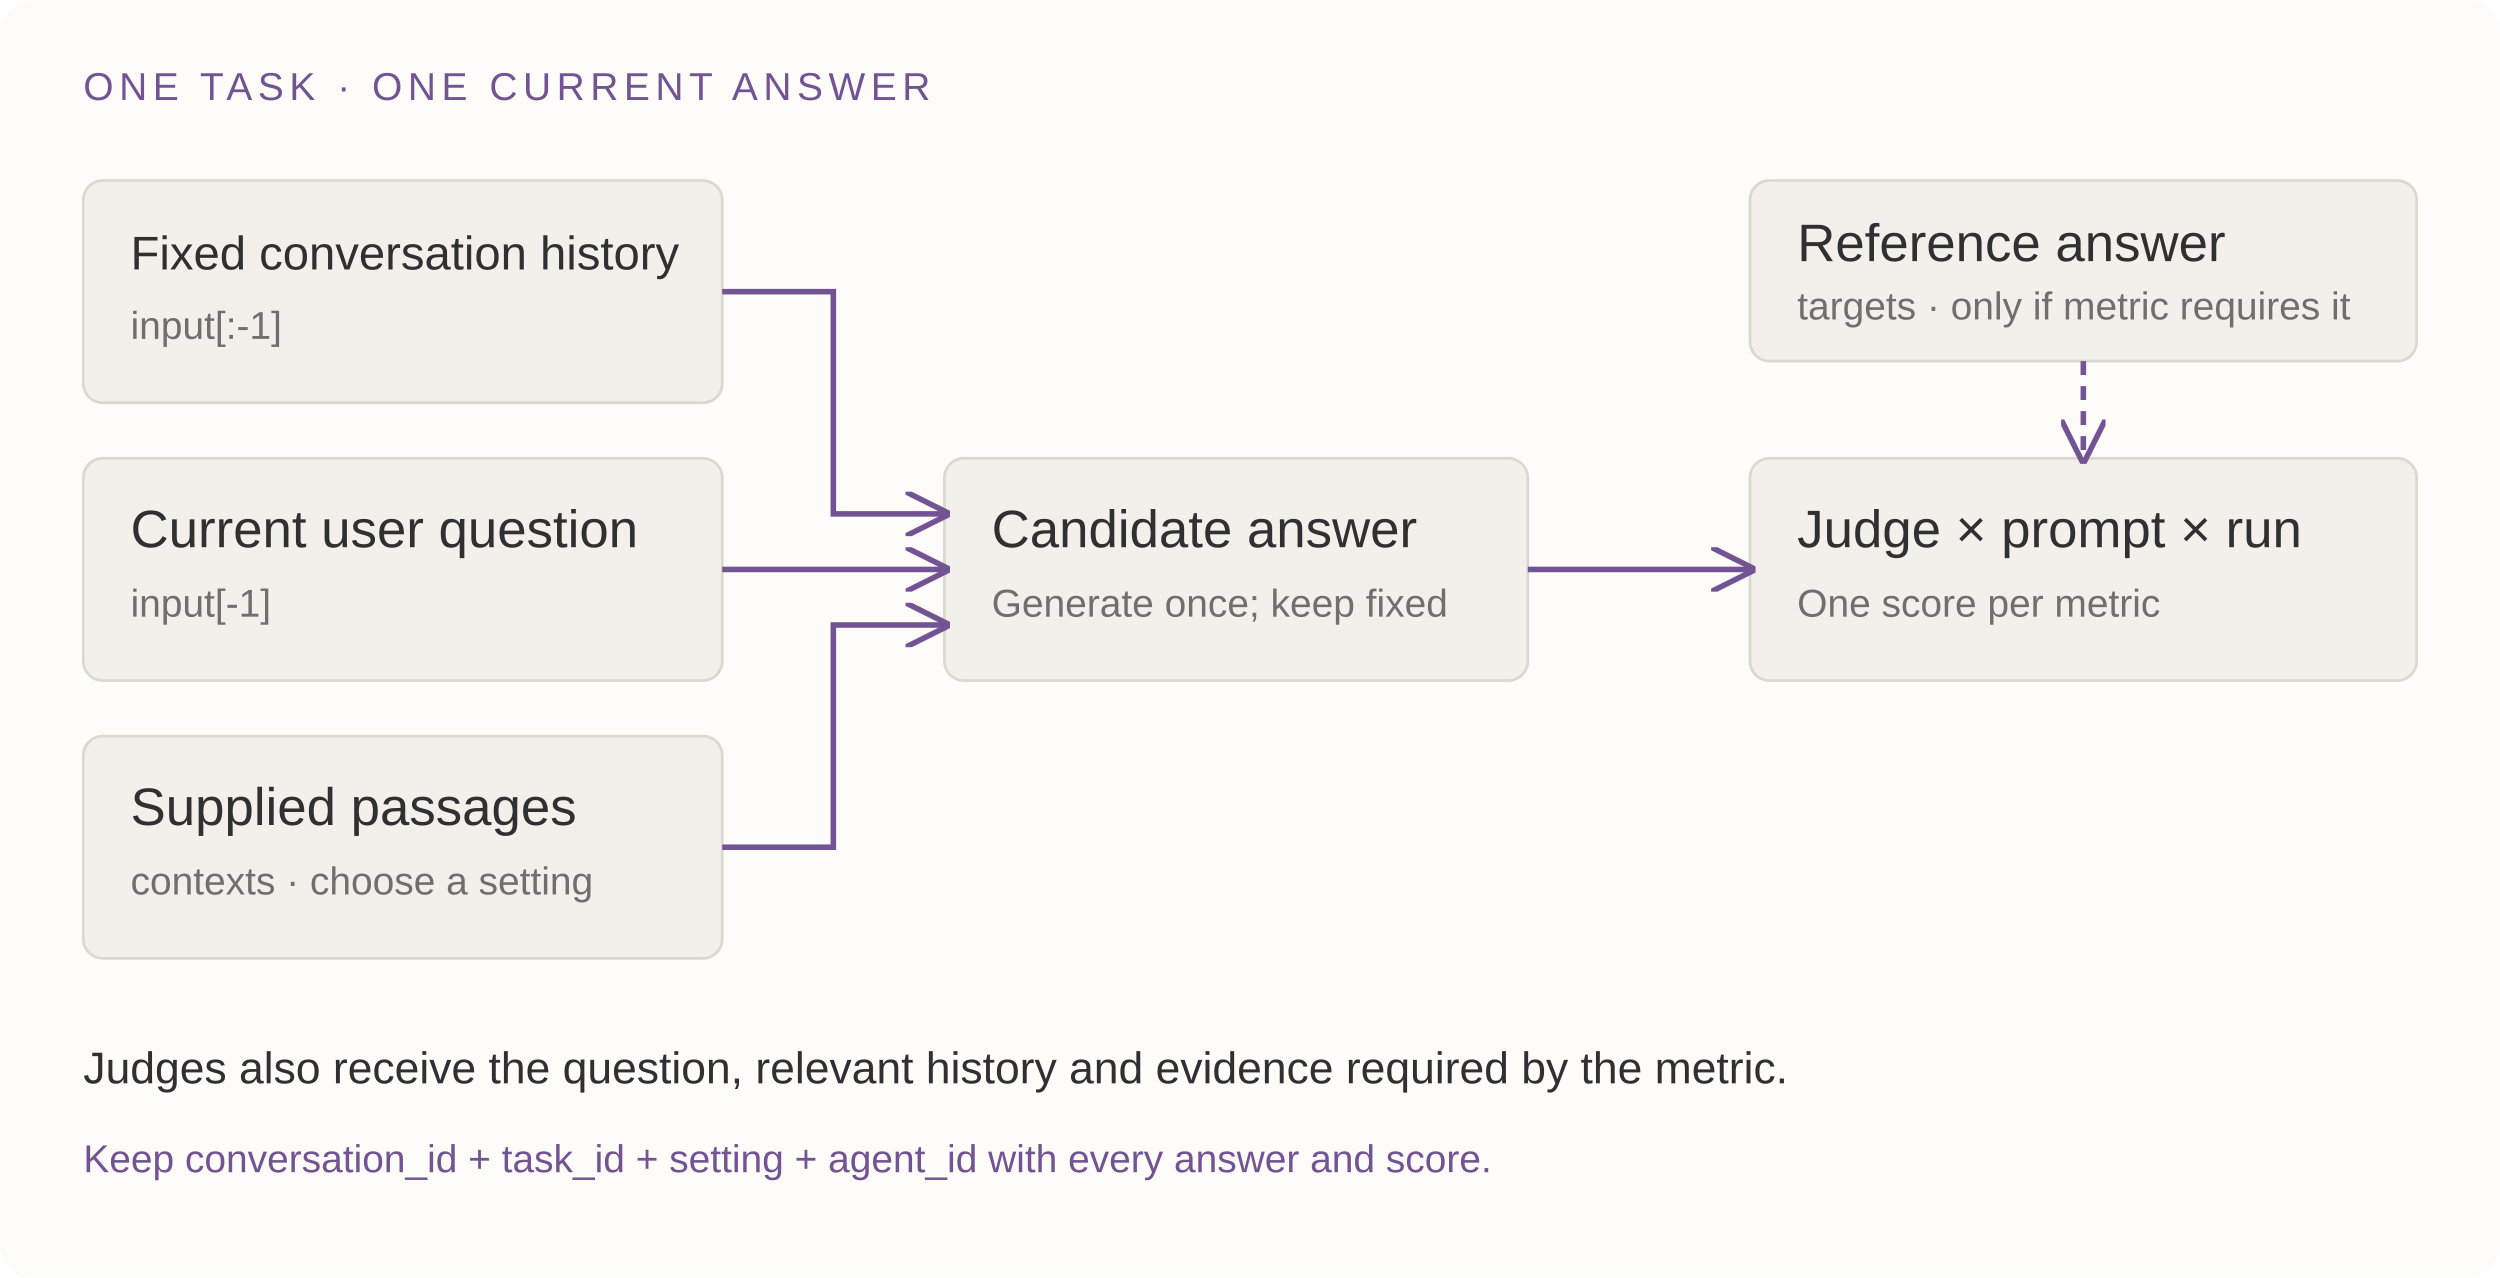
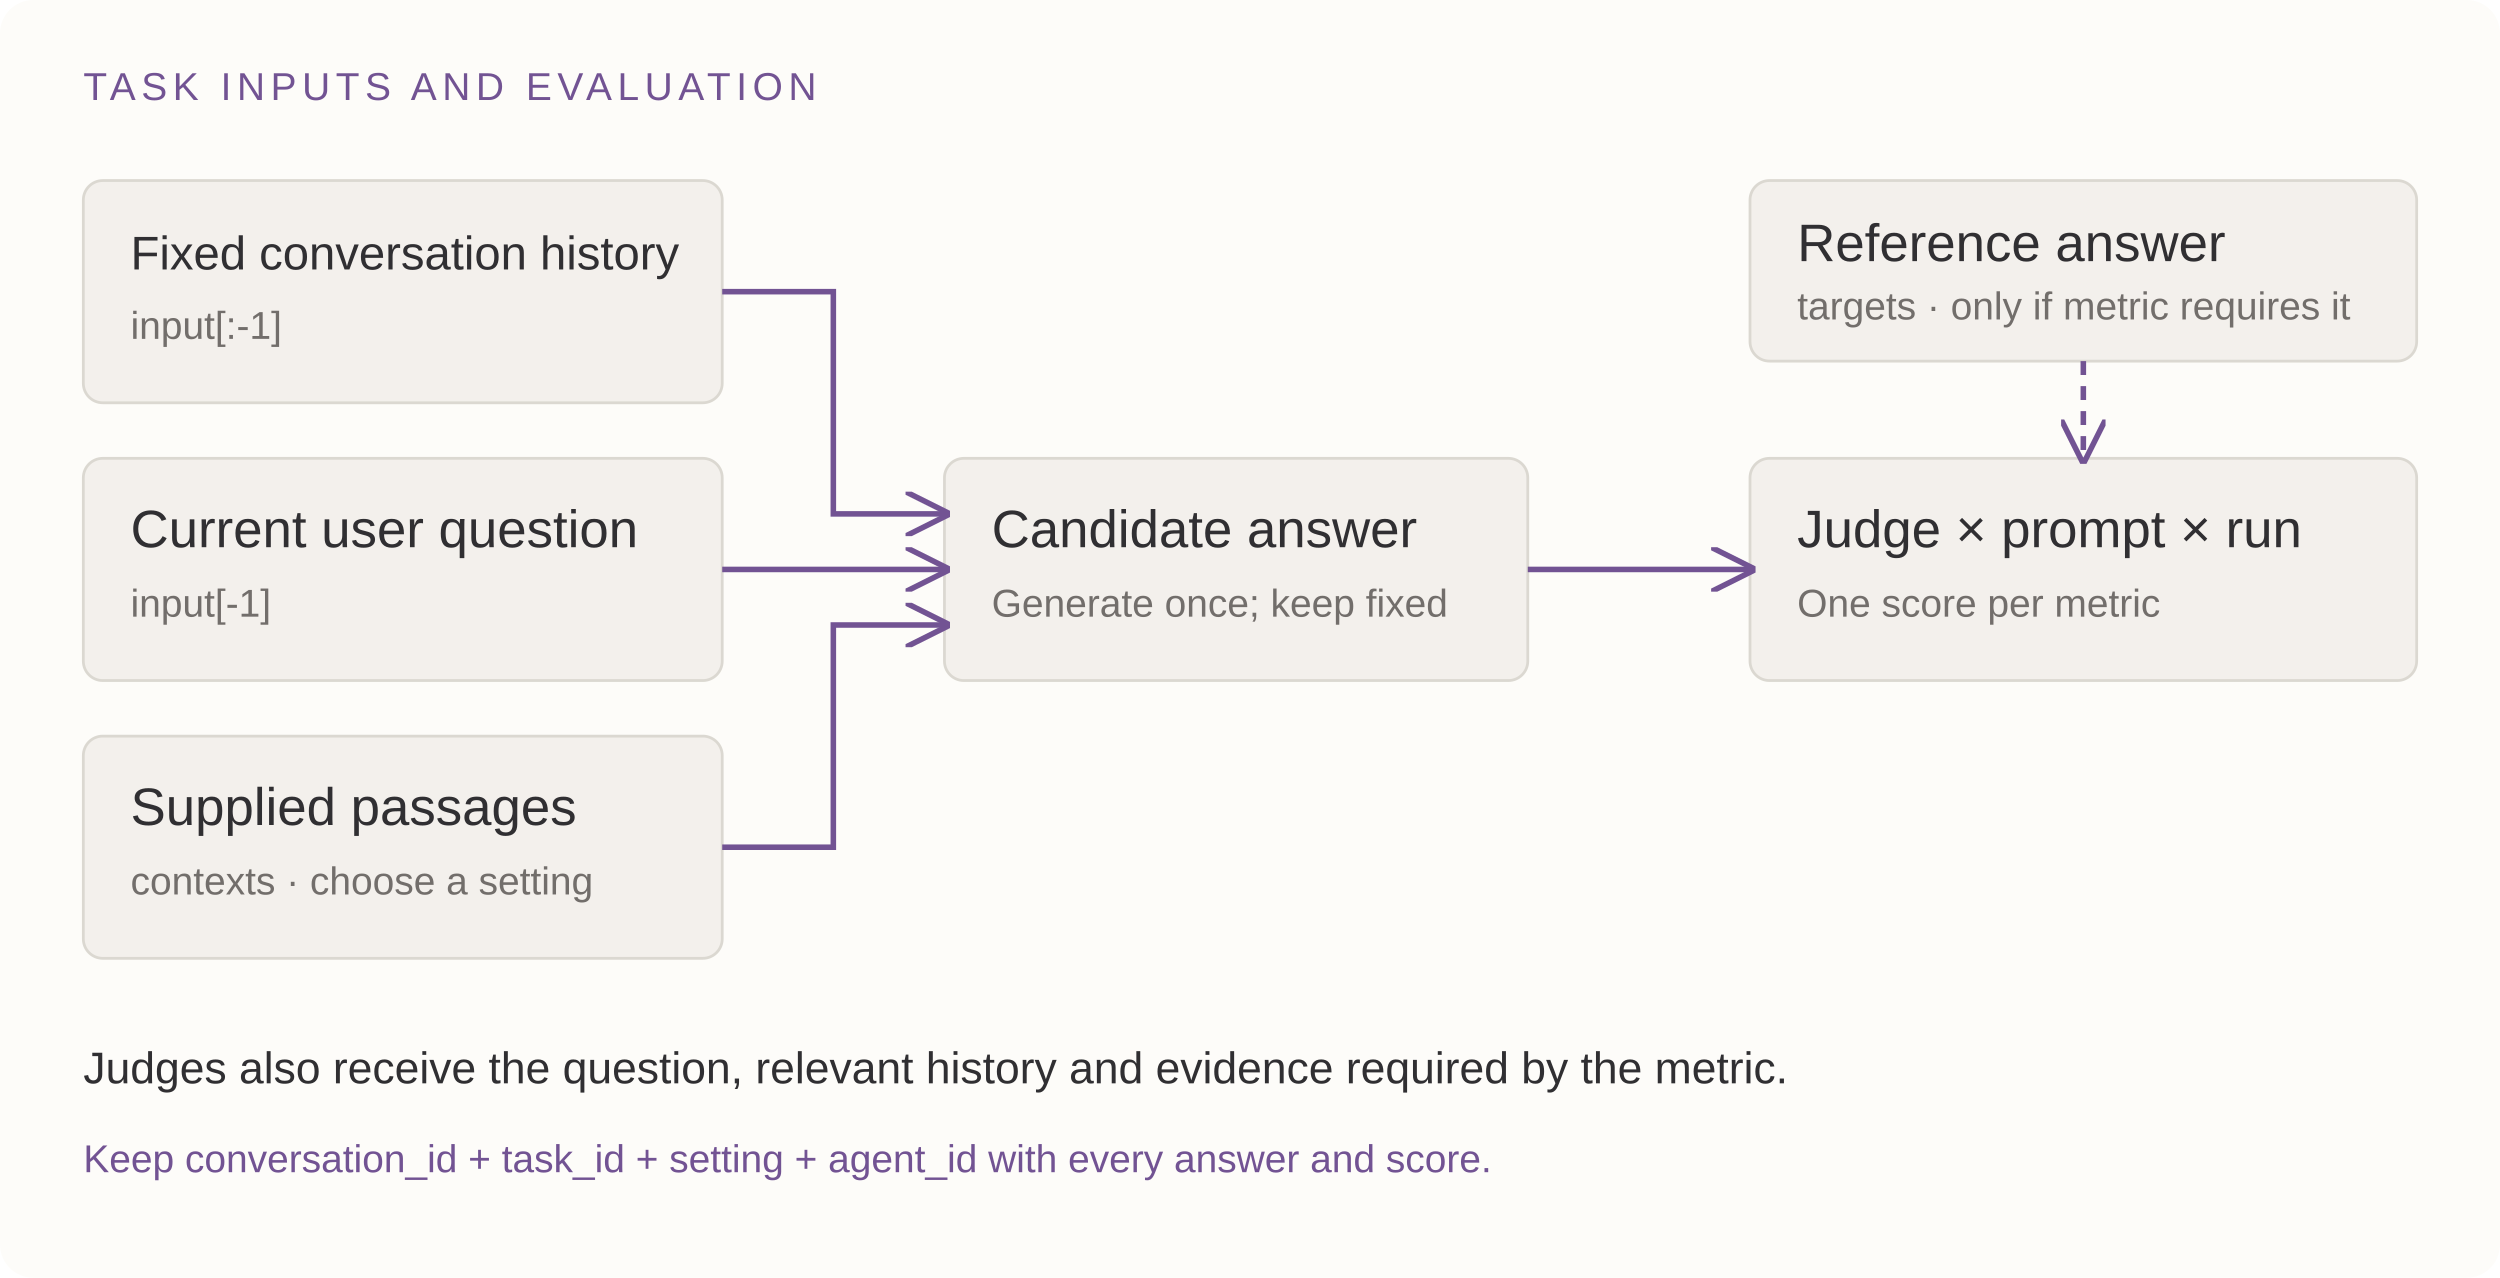
<svg xmlns="http://www.w3.org/2000/svg" width="900" height="460" viewBox="0 0 900 460" role="img" aria-labelledby="title desc">
  <defs>
    <marker id="arrow" markerWidth="8" markerHeight="8" refX="7" refY="4" orient="auto">
      <path d="M0 0L8 4L0 8" fill="none" stroke="#725393" />
    </marker>
  </defs>
  <rect width="900" height="460" rx="12" fill="#fdfcf9" />
  <g font-family="Arial,sans-serif" fill="#302f32">
-     <text x="30" y="36" font-size="14" fill="#725393" letter-spacing="2">ONE TASK · ONE CURRENT ANSWER</text>
+     <text x="30" y="36" font-size="14" fill="#725393" letter-spacing="2">TASK INPUTS AND EVALUATION</text>
    <g fill="#f3f0ec" stroke="#dbd8d1">
      <rect x="30" y="65" width="230" height="80" rx="7" />
      <rect x="30" y="165" width="230" height="80" rx="7" />
      <rect x="30" y="265" width="230" height="80" rx="7" />
      <rect x="340" y="165" width="210" height="80" rx="7" />
      <rect x="630" y="165" width="240" height="80" rx="7" />
      <rect x="630" y="65" width="240" height="65" rx="7" />
    </g>
    <g font-size="19">
      <text x="47" y="97" font-size="17">Fixed conversation history</text>
      <text x="47" y="197">Current user question</text>
      <text x="47" y="297">Supplied passages</text>
      <text x="357" y="197">Candidate answer</text>
      <text x="647" y="197">Judge × prompt × run</text>
      <text x="647" y="94">Reference answer</text>
    </g>
    <g font-size="14" fill="#726e6b">
      <text x="47" y="122">input[:-1]</text>
      <text x="47" y="222">input[-1]</text>
      <text x="47" y="322">contexts · choose a setting</text>
      <text x="357" y="222">Generate once; keep fixed</text>
      <text x="647" y="222">One score per metric</text>
      <text x="647" y="115">targets · only if metric requires it</text>
    </g>
    <g fill="none" stroke="#725393" stroke-width="2" marker-end="url(#arrow)">
      <path d="M260 105H300V185H340" />
      <path d="M260 205H340" />
      <path d="M260 305H300V225H340" />
      <path d="M550 205H630" />
      <path d="M750 130V165" stroke-dasharray="5 4" />
    </g>
    <text x="30" y="390" font-size="16">Judges also receive the question, relevant history and evidence required by the metric.</text>
    <text x="30" y="422" font-size="14" fill="#725393">Keep conversation_id + task_id + setting + agent_id with every answer and score.</text>
  </g>
</svg>
